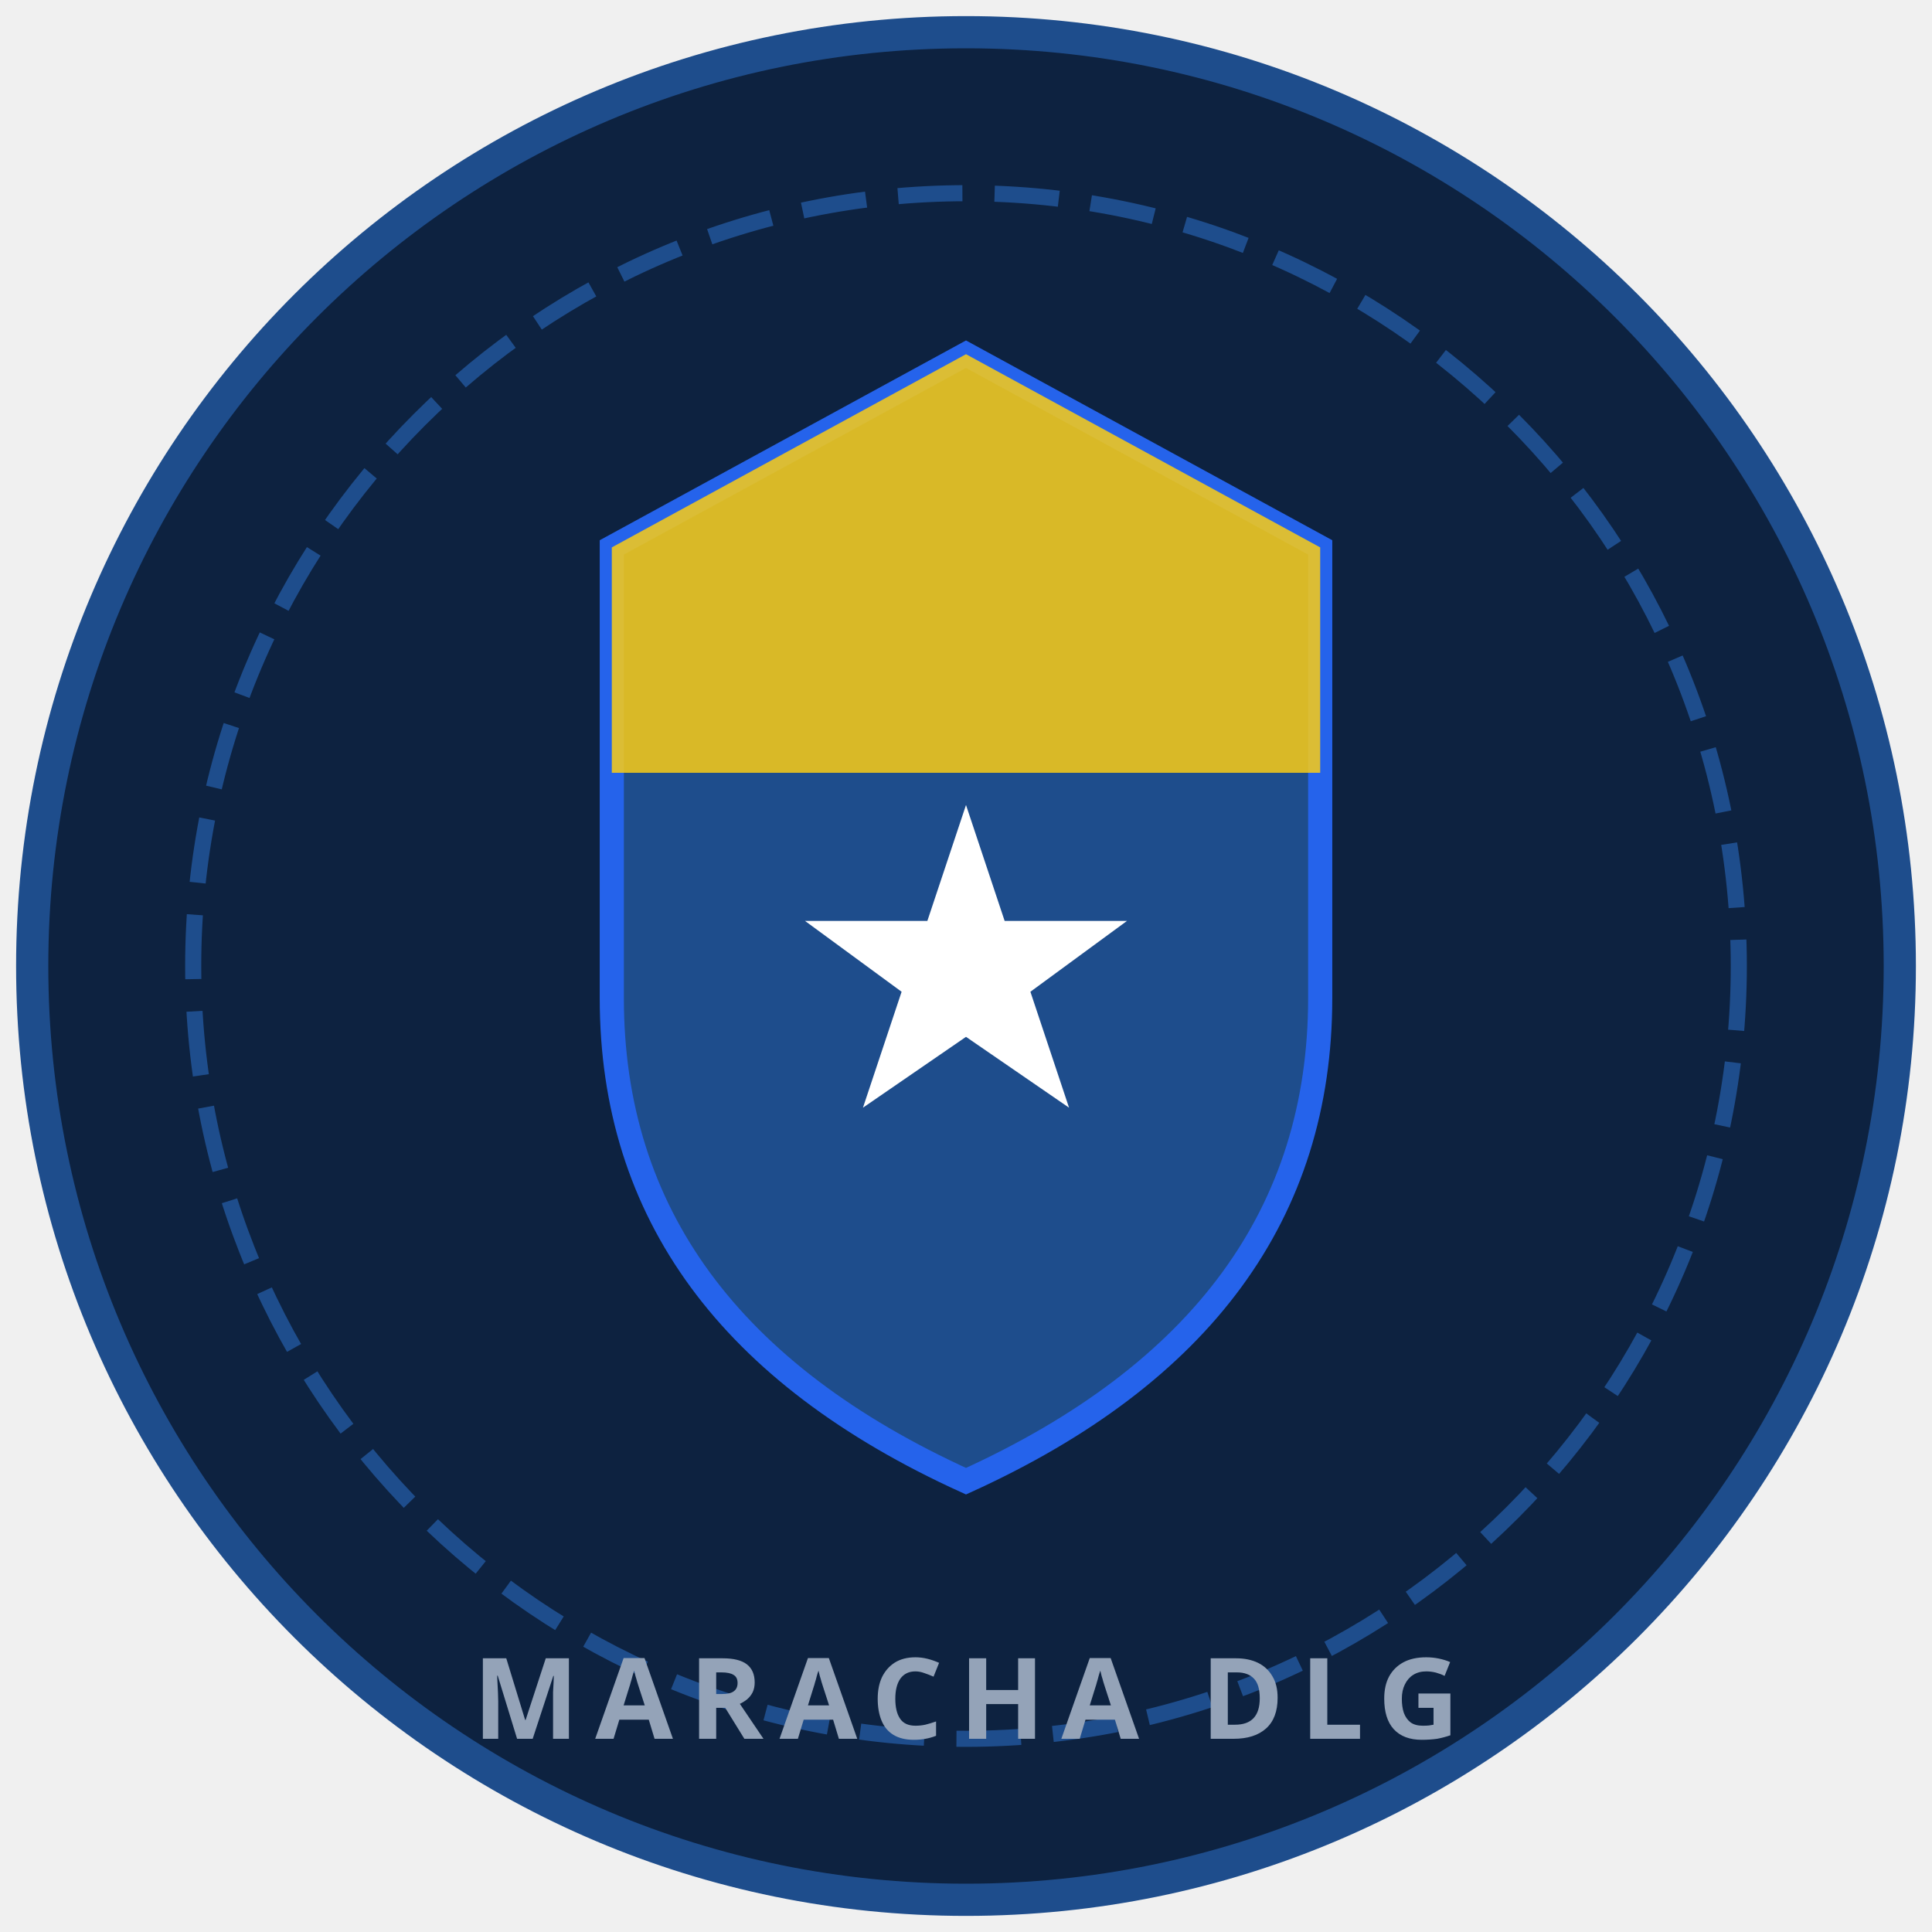
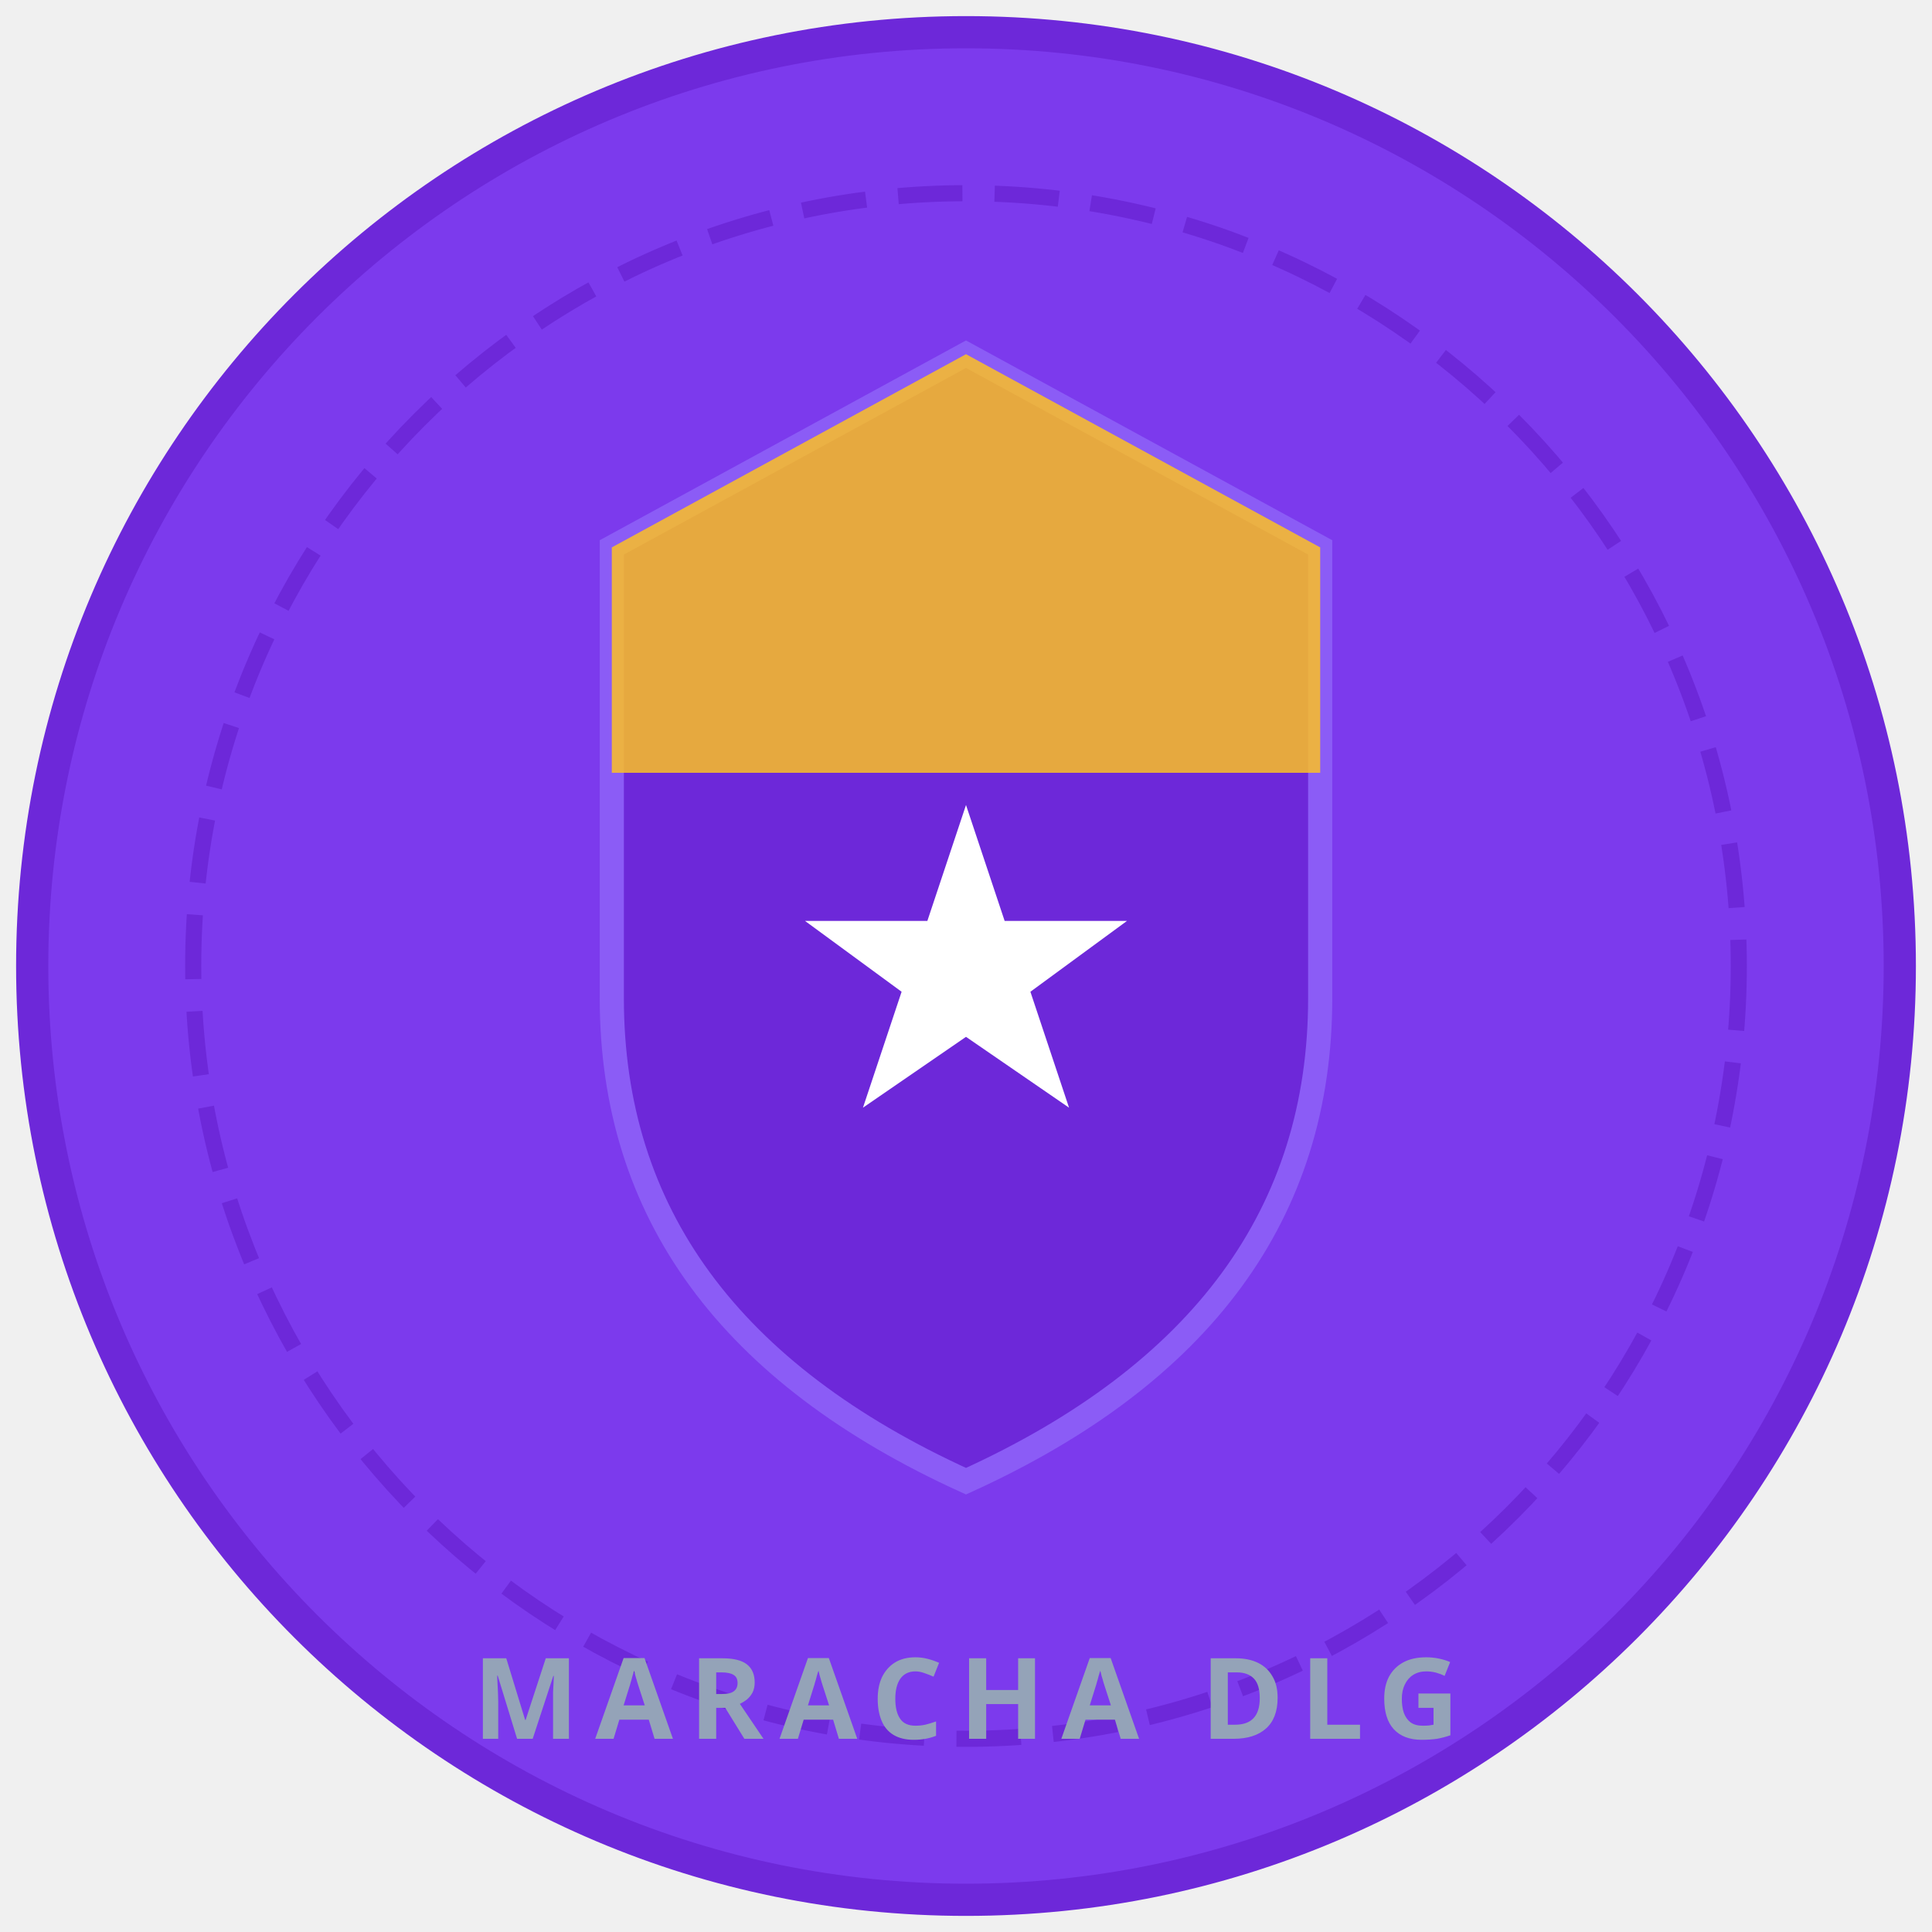
<svg xmlns="http://www.w3.org/2000/svg" viewBox="0 0 120 120" fill="none">
-   <circle cx="60" cy="60" r="58" fill="#0d2240" stroke="#1e4d8c" stroke-width="2" />
-   <circle cx="60" cy="60" r="48" fill="none" stroke="#1e4d8c" stroke-width="1" stroke-dasharray="4 2" />
-   <path d="M60 22 L82 34 L82 62 Q82 82 60 92 Q38 82 38 62 L38 34 Z" fill="#1e4d8c" stroke="#2563eb" stroke-width="1.5" />
-   <path d="M60 22 L82 34 L82 48 L38 48 L38 34 Z" fill="#facc15" opacity="0.85" />
+   <circle cx="60" cy="60" r="58" fill="#7c3aed" stroke="#6d28d9" stroke-width="2" />
+   <circle cx="60" cy="60" r="48" fill="none" stroke="#6d28d9" stroke-width="1" stroke-dasharray="4 2" />
+   <path d="M60 22 L82 34 L82 62 Q82 82 60 92 Q38 82 38 62 L38 34 Z" fill="#6d28d9" stroke="#8b5cf6" stroke-width="1.5" />
+   <path d="M60 22 L82 34 L82 48 L38 48 L38 34 Z" fill="#fbbf24" opacity="0.85" />
  <path d="M60 50 L62.4 57.2 L70 57.2 L64 61.6 L66.4 68.8 L60 64.4 L53.6 68.8 L56 61.6 L50 57.2 L57.6 57.2 Z" fill="#fff" />
  <text x="60" y="108" text-anchor="middle" font-family="sans-serif" font-size="7" font-weight="700" fill="#94a3b8" letter-spacing="1">MARACHA DLG</text>
</svg>
